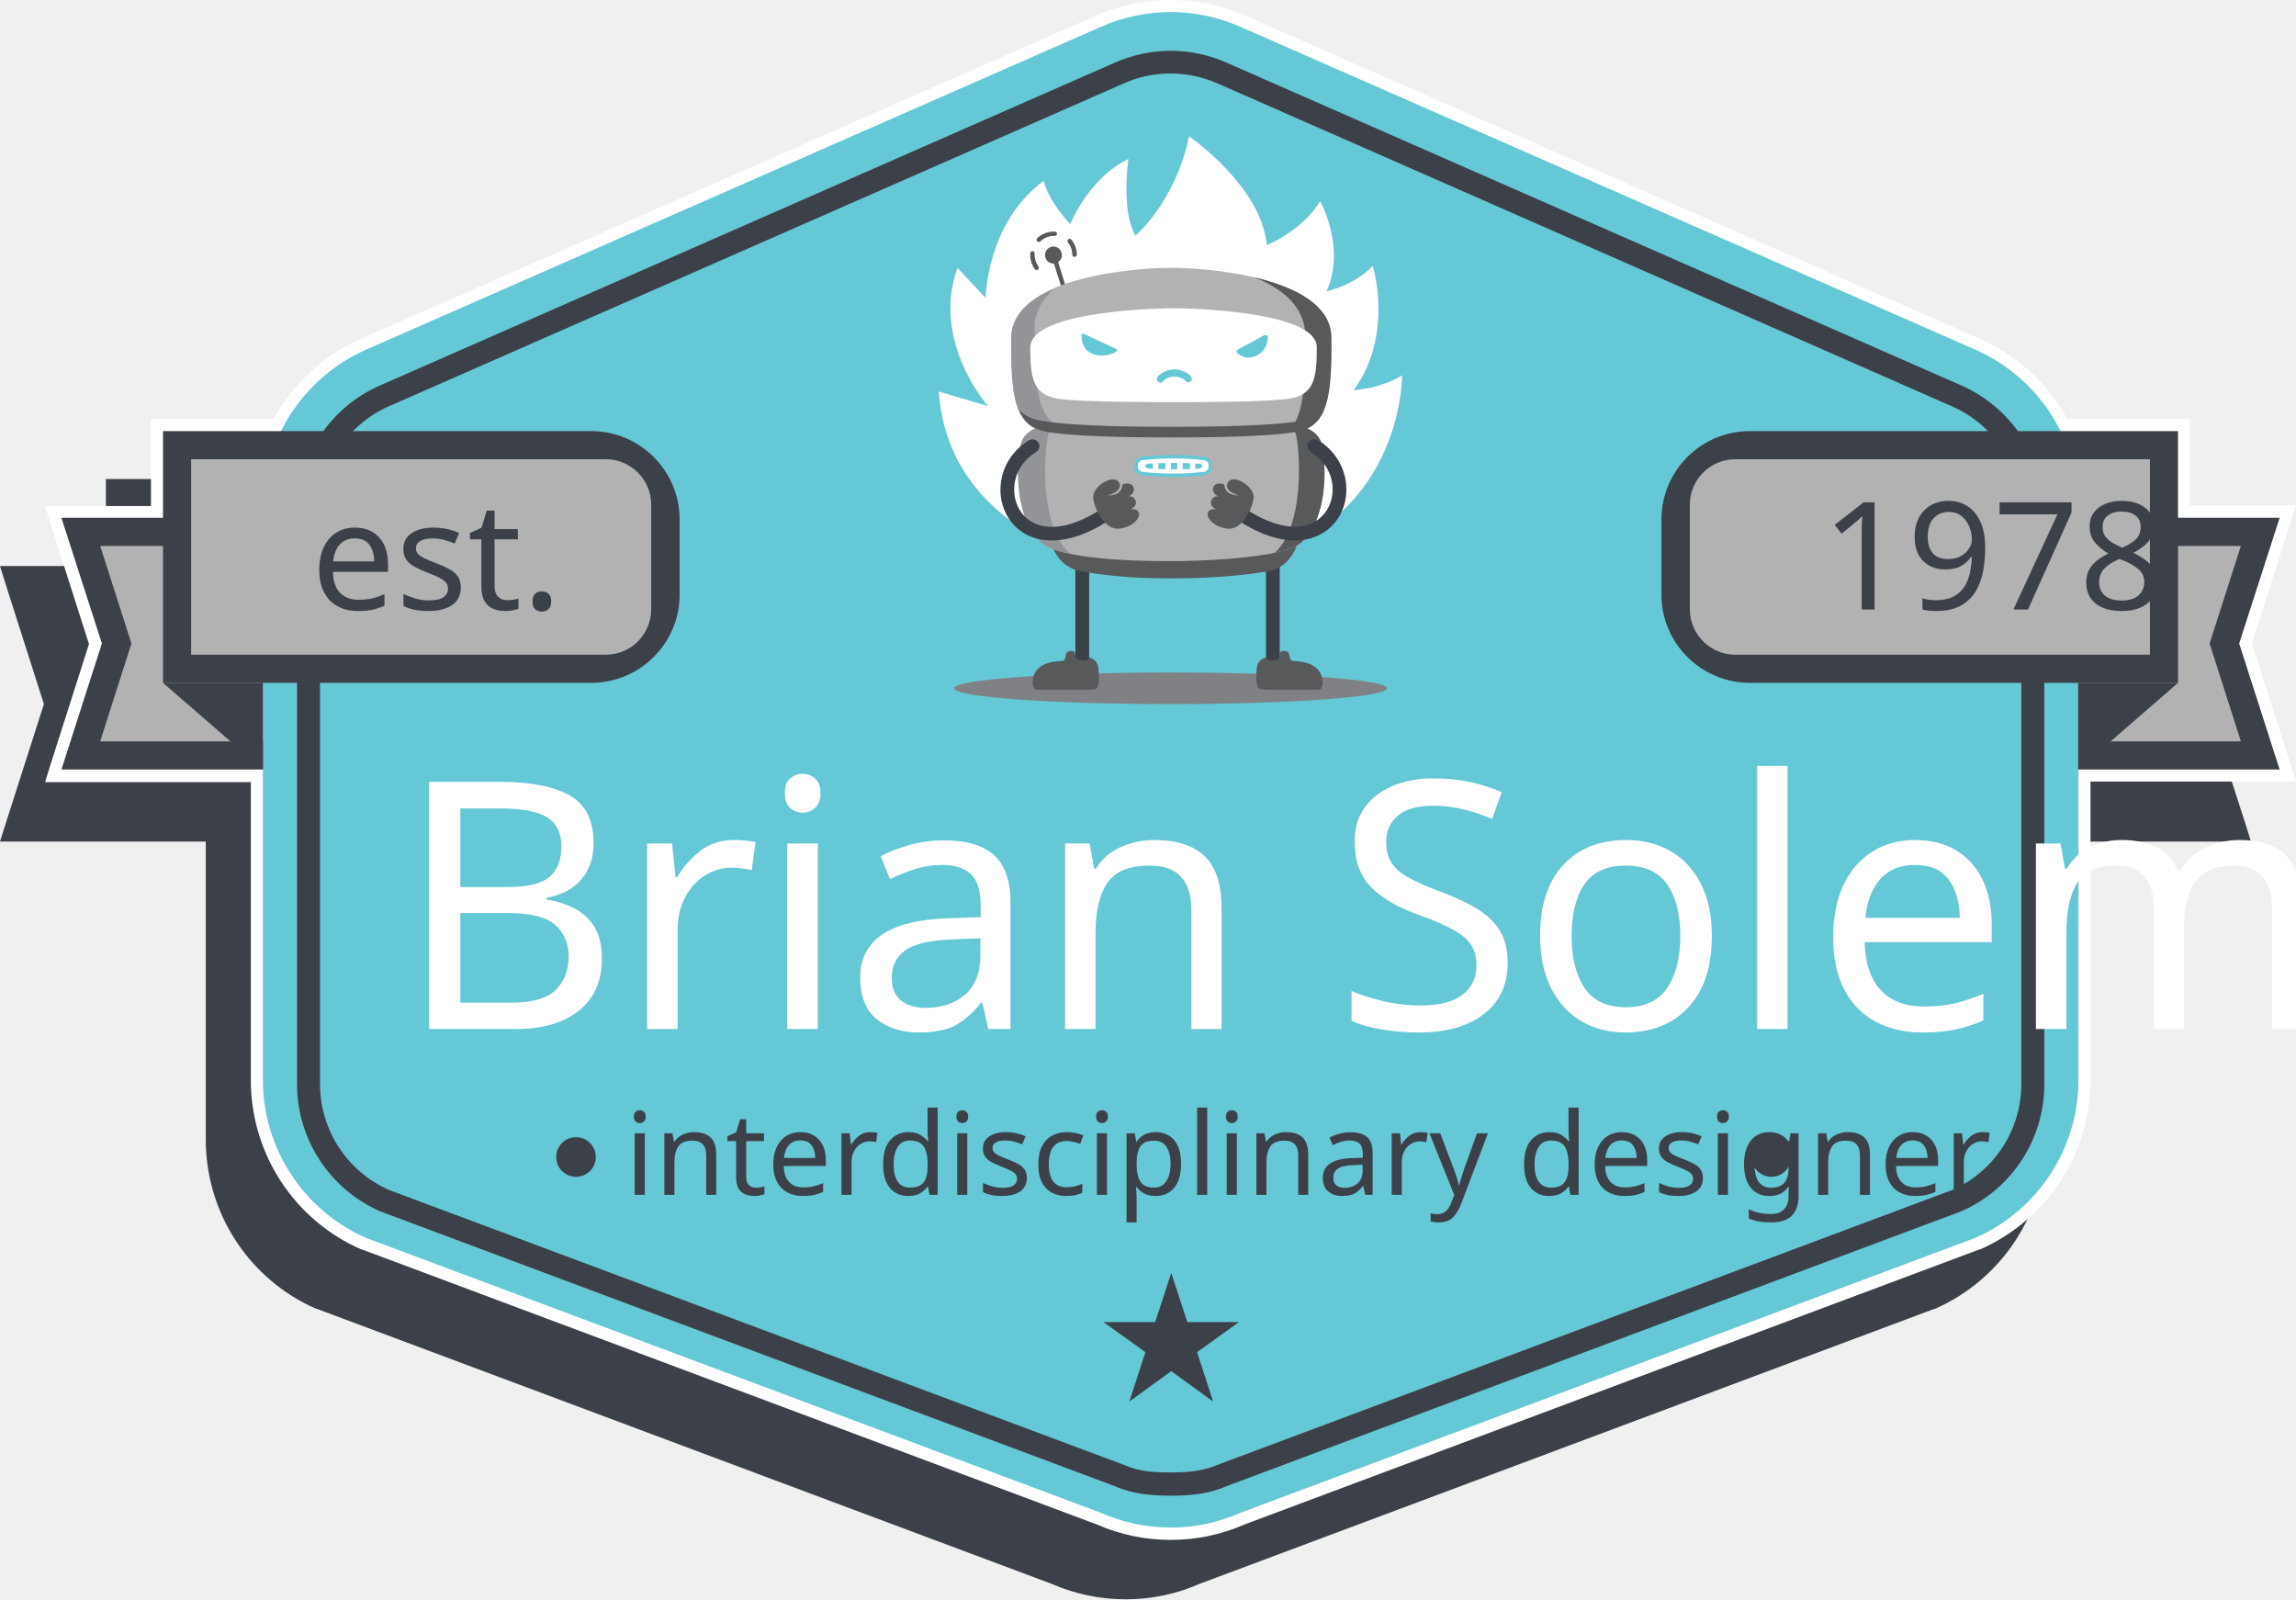
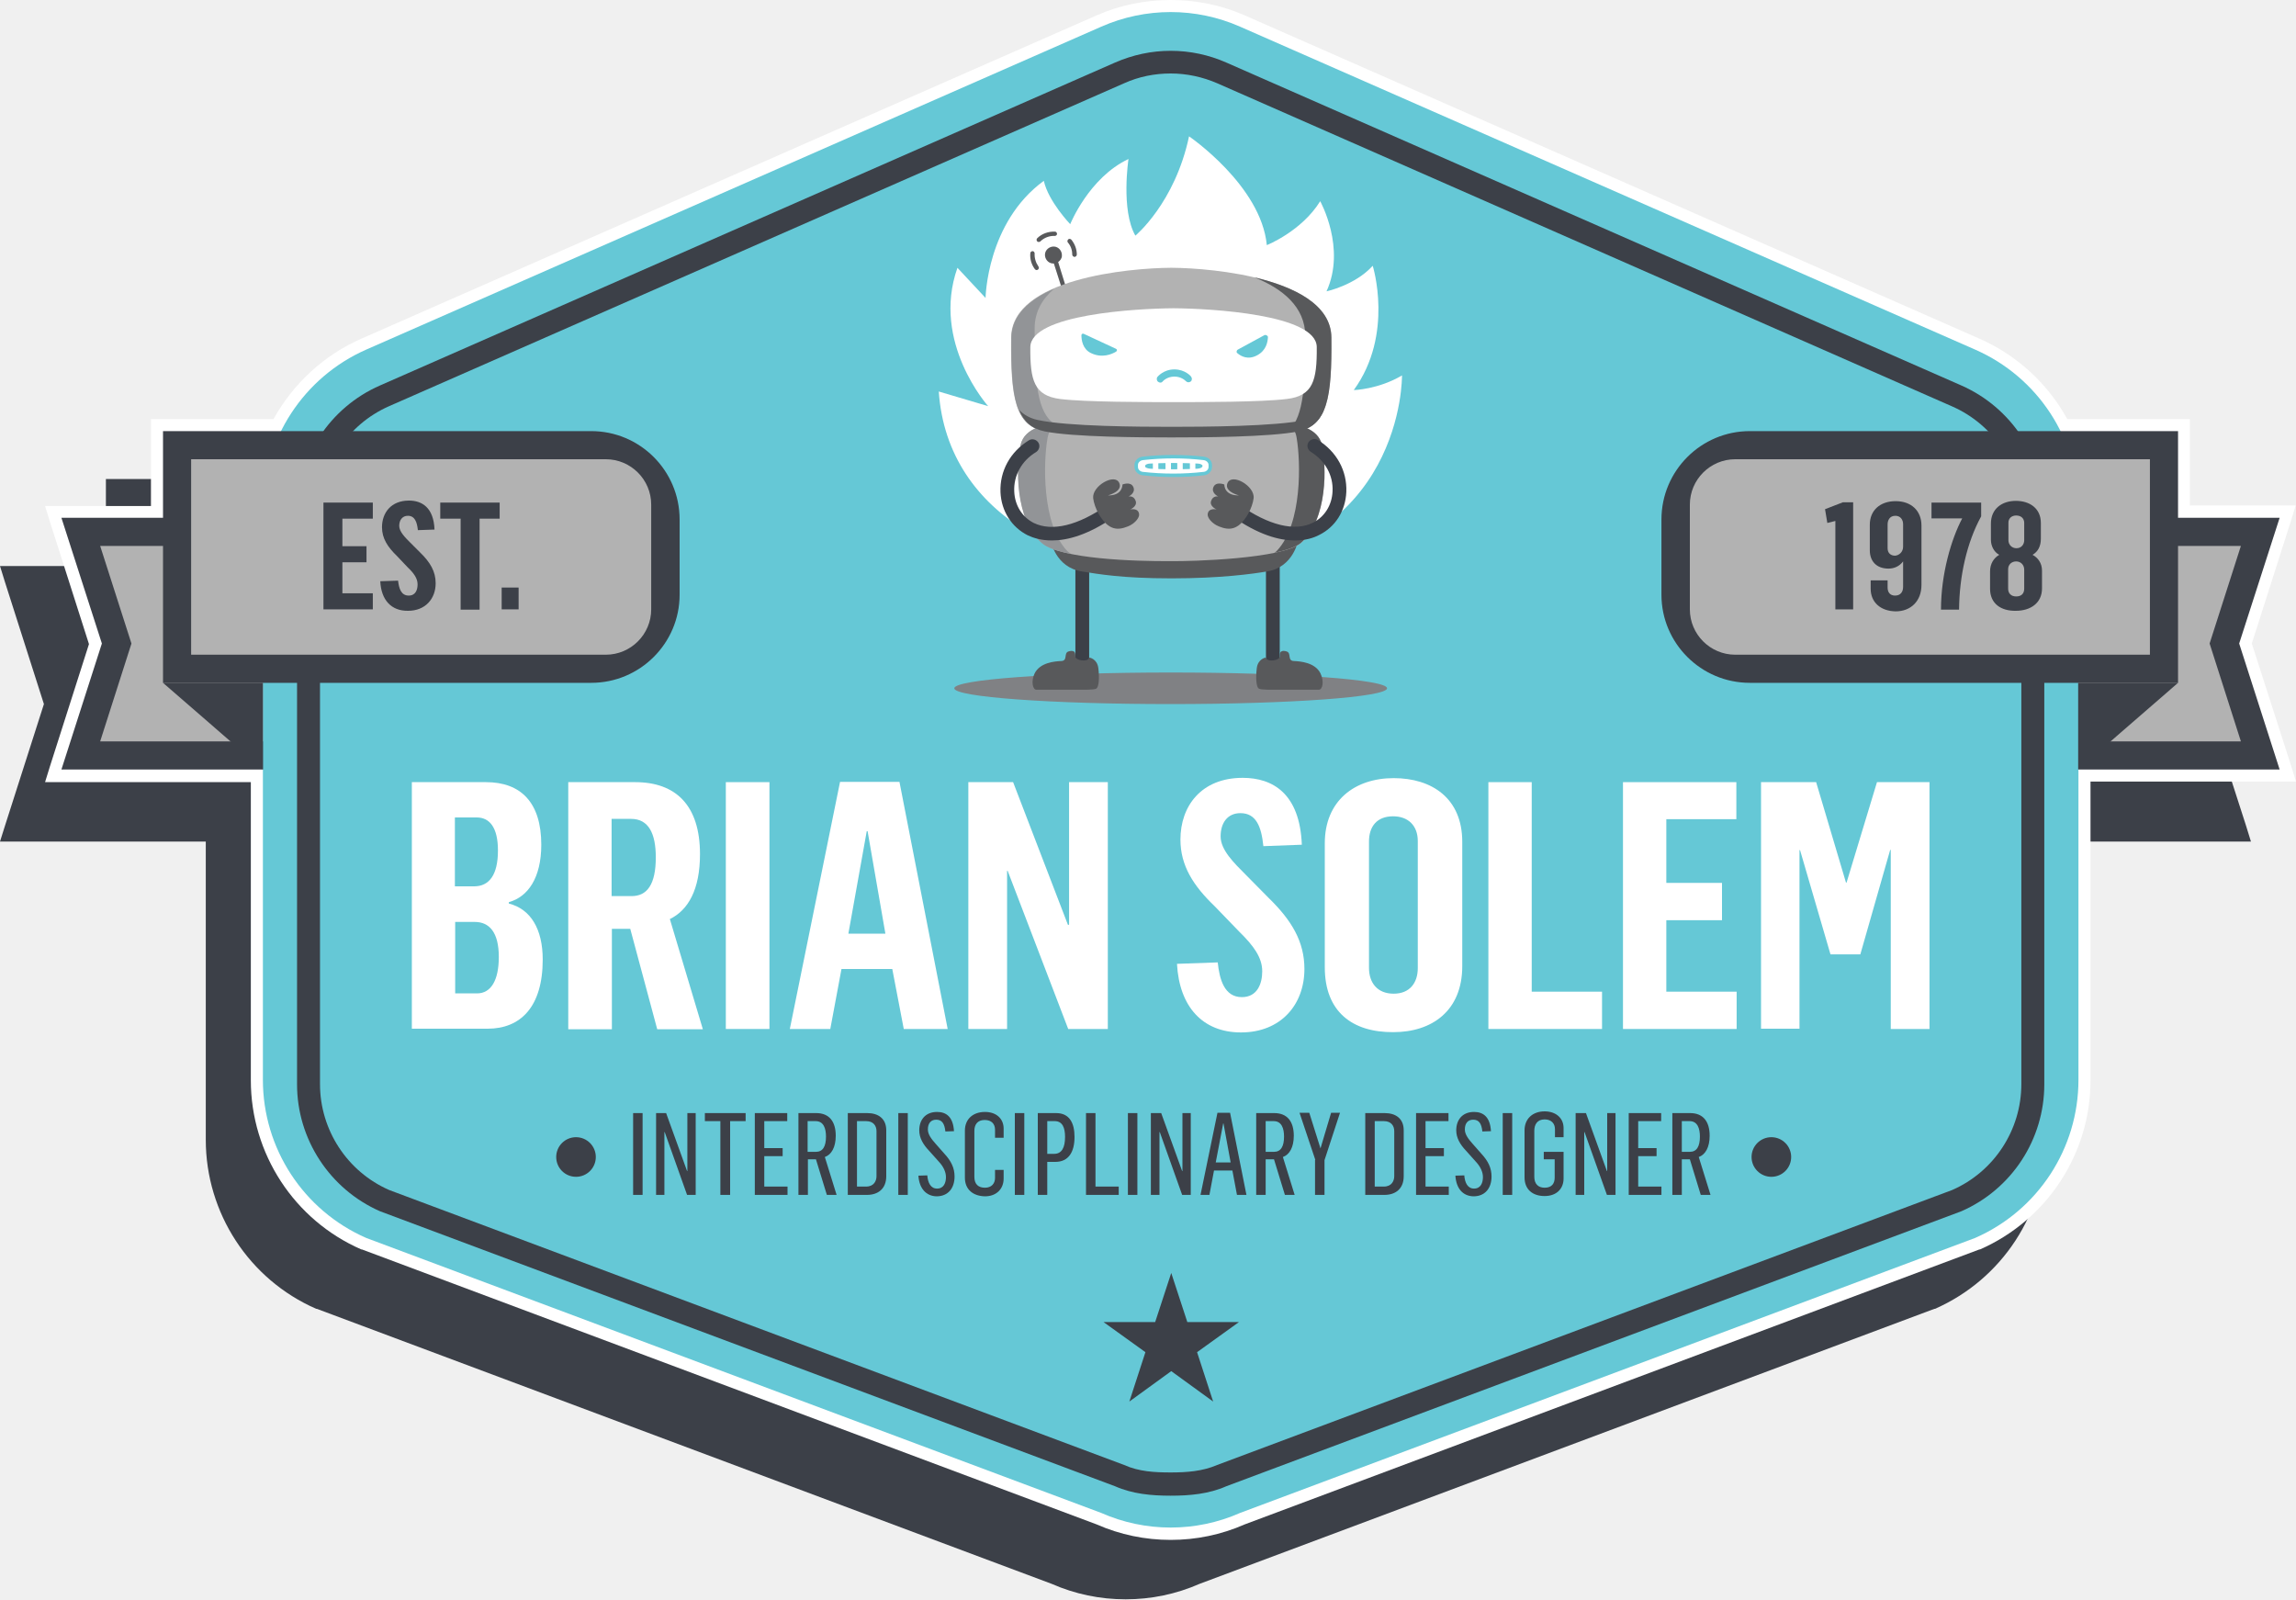
<svg xmlns="http://www.w3.org/2000/svg" version="1.1" id="Layer_1" x="0px" y="0px" viewBox="0 0 800 557.3" style="enable-background:new 0 0 800 557.3;" xml:space="preserve">
  <style type="text/css">
	.st0{fill:#3C4048;}
	.st1{fill:#FFFFFF;}
	.st2{fill:#B2B2B2;}
	.st3{fill:#65C8D6;}
	.st4{fill:#808184;}
	.st5{fill:#58595B;}
	.st6{fill:#929497;}
	.st7{fill-rule:evenodd;clip-rule:evenodd;fill:#65C8D6;}
	.st8{fill-rule:evenodd;clip-rule:evenodd;fill:#58595B;}
- 	.st9{font-family:'FlamaCondensed-Semibold';}
- 	.st10{font-size:120.628px;}
- 	.st11{letter-spacing:-1;}
- 	.st12{font-family:'FlamaCondensed-Basic';}
- 	.st13{font-size:40px;}
- 	.st14{font-size:52.295px;}
</style>
  <g>
    <path class="st0" d="M768.9,245.2l13.6-42.6l1.7-5.5h-5.7h-31.2v-26.1v-4.2h-4.2h-38.5c-6.8-12.4-17.6-22.3-30.6-28L418.1,26.4   c-8.2-3.6-16.9-5.4-25.9-5.4c-9,0-17.7,1.8-25.9,5.4L110.2,138.9c-13,5.7-23.7,15.6-30.6,28H41.1h-4.2v4.2v26.1H5.7H0l1.7,5.5   l13.6,42.6L1.7,287.8L0,293.2h5.7h66v103.9c0,25.5,15.1,48.7,38.5,58.9l0.1,0l0.1,0l256,95.8c8.2,3.6,16.9,5.4,25.8,5.4   c8.9,0,17.6-1.8,25.8-5.4l256-95.8l0.1,0l0.1,0c23.4-10.3,38.5-33.4,38.5-58.9V293.2h65.9h5.7l-1.7-5.5L768.9,245.2z" />
    <path class="st1" d="M784.6,224.2l13.6-42.6l1.7-5.5h-5.7h-31.2v-26.1V146h-4.2h-38.5c-6.8-12.4-17.6-22.3-30.6-28L433.8,5.4   C425.6,1.8,416.9,0,407.9,0c-9,0-17.7,1.8-25.9,5.4L125.9,118c-13,5.7-23.7,15.6-30.6,28H56.8h-4.2v4.2v26.1H21.4h-5.7l1.7,5.5   l13.6,42.6l-13.6,42.6l-1.7,5.5h5.7h66v103.9c0,25.5,15.1,48.7,38.5,58.9l0.1,0l0.1,0l256,95.8c8.2,3.6,16.9,5.4,25.8,5.4   c8.9,0,17.6-1.8,25.8-5.4l256-95.8l0.1,0l0.1,0c23.4-10.3,38.5-33.4,38.5-58.9V272.3h65.9h5.7l-1.7-5.5L784.6,224.2z" />
    <g>
      <g>
        <g id="XMLID_00000107560295380840238680000004944596185126181551_">
          <polygon class="st0" points="614.3,268.1 794.3,268.1 780.2,224.2 794.3,180.4 614.3,180.4     " />
          <polygon id="XMLID_00000093168361106381668710000006240615041571052219_" class="st2" points="780.8,258.3 769.9,224.2       780.8,190.2 624.2,190.2 624.2,258.3     " />
        </g>
        <g id="XMLID_426_">
          <polygon class="st0" points="201.4,268.1 21.4,268.1 35.5,224.2 21.4,180.4 201.4,180.4     " />
          <polygon id="XMLID_489_" class="st2" points="34.9,258.3 45.8,224.2 34.9,190.2 191.5,190.2 191.5,258.3     " />
        </g>
        <g id="XMLID_297_">
          <path id="XMLID_402_" class="st3" d="M127.6,121.8L383.7,9.3c15.4-6.8,33-6.8,48.4,0l256.1,112.5c21.9,9.6,36,31.2,36,55.1      v199.3c0,23.9-14.1,45.5-36,55.1l-256.1,95.8c-15.4,6.8-33,6.8-48.4,0l-256.1-95.8c-21.9-9.6-36-31.2-36-55.1V176.9      C91.7,153,105.8,131.4,127.6,121.8z" />
        </g>
        <g id="XMLID_392_">
          <path id="XMLID_479_" class="st0" d="M407.9,521.1c-6.7,0-13.3-0.6-19.4-3.3L132.4,422c-17.5-7.7-28.9-25.1-28.9-44.2V178.5      c0-19.1,11.3-36.5,28.9-44.2L388.5,21.8c6.2-2.7,12.7-4.1,19.4-4.1c6.7,0,13.3,1.4,19.4,4.1l256.1,112.5      c17.5,7.7,28.9,25.1,28.9,44.2v199.3c0,19.1-11.3,36.5-28.9,44.2l-256.1,95.8C421.2,520.5,414.6,521.1,407.9,521.1z M407.9,25.6      c-5.6,0-11.1,1.1-16.2,3.4L135.6,141.5c-14.6,6.4-24.1,20.9-24.1,36.9v199.3c0,16,9.5,30.5,24.1,36.9l256.1,95.8      c5.1,2.3,10.6,2.6,16.2,2.6c5.6,0,11.1-0.4,16.2-2.6l256.1-95.8c14.6-6.4,24.1-20.9,24.1-36.9V178.5c0-16-9.5-30.5-24.1-36.9      L424.1,29C419,26.8,413.5,25.6,407.9,25.6z" />
        </g>
        <g id="XMLID_399_">
          <polygon class="st0" points="408.1,443.5 413.7,460.6 431.7,460.6 417.1,471.1 422.7,488.3 408.1,477.7 393.5,488.3       399.1,471.1 384.5,460.6 402.5,460.6     " />
        </g>
        <g id="XMLID_400_">
          <path class="st0" d="M206,237.9H56.8v-87.7H206c17,0,30.8,13.8,30.8,30.8v26.2C236.8,224.1,223,237.9,206,237.9z" />
          <path id="XMLID_512_" class="st2" d="M66.6,228v-68h144.5c8.7,0,15.8,7.1,15.8,15.8v36.5c0,8.7-7.1,15.8-15.8,15.8H66.6z" />
        </g>
        <g id="XMLID_425_">
          <polygon class="st0" points="56.8,237.9 91.6,268.1 91.6,237.9     " />
        </g>
        <g id="XMLID_00000027562081819150732810000016611164130771975056_">
          <path class="st0" d="M609.7,237.9h149.2v-87.7H609.7c-17,0-30.8,13.8-30.8,30.8v26.2C578.9,224.1,592.7,237.9,609.7,237.9z" />
          <path id="XMLID_00000127019595428546804580000010835945183804809643_" class="st2" d="M749.1,228v-68H604.6      c-8.7,0-15.8,7.1-15.8,15.8v36.5c0,8.7,7.1,15.8,15.8,15.8H749.1z" />
        </g>
        <g id="XMLID_00000158028441613184160920000005419807864132409271_">
          <polygon class="st0" points="758.9,237.9 724.1,268.1 724.1,237.9     " />
        </g>
      </g>
      <g>
        <ellipse class="st4" cx="407.9" cy="239.8" rx="75.4" ry="5.5" />
        <g>
          <path class="st1" d="M327.1,136.4l17.2,5.1c0,0-19.9-22.2-10.7-48.2l9.8,10.5c0,0,0.4-26.3,20.3-40.8c1.6,7.2,9.2,15.1,9.2,15.1      s6.5-16.2,20.3-22.7c0,0-2.7,17.8,2.4,26.7c0,0,13.8-11.4,18.7-34.6c0,0,25.1,17.1,27.1,37.9c0,0,12.1-4.8,18.6-15.3      c0,0,9.1,16.3,2.2,31.4c0,0,9.9-2.1,16.1-8.9c0,0,7.5,23.9-6.6,43.3c0,0,8.5-0.2,16.8-5.1c0,0,0.9,61-70.6,67      C375,201.3,330.1,180.6,327.1,136.4z" />
          <g>
            <path class="st5" d="M373.3,83.5c-0.3-0.3-0.8-0.4-1.1-0.1c-0.3,0.3-0.4,0.8-0.1,1.1c1,1.2,1.5,2.6,1.5,4.2       c0,0.4,0.4,0.8,0.8,0.8c0,0,0,0,0,0c0.4,0,0.8-0.4,0.8-0.8C375.2,86.8,374.5,85,373.3,83.5z" />
            <path class="st5" d="M367.5,82.2c0.4,0,0.8-0.3,0.8-0.7c0-0.4-0.3-0.8-0.7-0.8c-2.3-0.1-4.6,0.7-6.2,2.3       c-0.3,0.3-0.3,0.8,0,1.1c0.2,0.2,0.4,0.2,0.6,0.2c0.2,0,0.4-0.1,0.5-0.2C363.8,82.8,365.7,82.1,367.5,82.2z" />
            <path class="st5" d="M360.5,88.3c0-0.4-0.3-0.8-0.7-0.8c-0.4,0-0.8,0.3-0.8,0.7c-0.2,2,0.4,4,1.6,5.6c0.2,0.2,0.4,0.3,0.6,0.3       c0.2,0,0.3-0.1,0.5-0.2c0.3-0.3,0.4-0.7,0.1-1.1C360.9,91.5,360.4,89.9,360.5,88.3z" />
            <path class="st5" d="M368.7,91.3c0.7-0.5,1.3-1.3,1.3-2.2c0.1-1.6-1.1-3.1-2.7-3.2c-1.6-0.1-3.1,1.1-3.2,2.7       c-0.1,1.6,1.1,3.1,2.7,3.2c0.1,0,0.3,0,0.4,0l3.7,11.6c0.1,0.3,0.4,0.5,0.7,0.5c0.1,0,0.2,0,0.2,0c0.4-0.1,0.6-0.6,0.5-1       L368.7,91.3z" />
          </g>
          <g>
            <path class="st2" d="M463.9,117.6c-0.2-20.6-41.4-24.2-55.4-24.3v0c-0.1,0-0.3,0-0.4,0c-0.1,0-0.3,0-0.4,0v0       c-14,0.1-55.2,3.7-55.4,24.3c-0.2,21,1.4,30.5,11.5,32.6c9.8,2,34,2.1,43.8,2.1l0,0c0.1,0,0.3,0,0.4,0s0.3,0,0.4,0l0,0       c9.8,0,34-0.1,43.8-2.1C462.5,148.2,464.1,138.6,463.9,117.6z" />
            <g>
              <path class="st5" d="M352.4,121.4c0,0.1,0,0.1,0,0.2C352.4,121.5,352.4,121.4,352.4,121.4z" />
              <path class="st5" d="M463.9,117.6c-0.1-11.5-13-17.7-26.9-21c9.8,3.9,17.8,10.3,17.8,20.5c0.1,19.1-0.9,29.5-6.7,33.7        c1.6-0.2,3-0.4,4.2-0.7C462.5,148.2,464.1,138.6,463.9,117.6z" />
            </g>
            <path class="st6" d="M367.5,147.8c-6-4-7.1-14.3-7-33.4c0-5.8,2.7-10.3,6.8-13.8c-8.5,3.7-14.8,9.1-14.9,17.1       c-0.2,21,1.4,30.5,11.5,32.6c0.5,0.1,1.2,0.2,1.8,0.3C366.1,149.5,366.7,148.6,367.5,147.8z" />
            <path class="st1" d="M458.8,120.9c-0.1-11.4-37.1-13.4-49.6-13.5v0c-0.1,0-0.2,0-0.3,0c-0.1,0-0.2,0-0.3,0v0       c-12.5,0.1-49.4,2.1-49.6,13.5c-0.1,11.6,1.3,16.9,10.3,18.1c8.8,1.1,30.5,1.1,39.2,1.1c0.2,0,0.5,0,0.7,0       c8.8,0,30.4,0,39.2-1.1C457.5,137.9,458.9,132.6,458.8,120.9z" />
            <path class="st3" d="M404.3,133.3c-0.3,0-0.5-0.1-0.8-0.3c-0.5-0.4-0.6-1.2-0.2-1.7c0.1-0.1,2.1-2.6,5.9-2.6       c3.7,0,5.8,2.4,5.8,2.5c0.4,0.5,0.4,1.3-0.1,1.7c-0.5,0.4-1.2,0.4-1.7-0.1c-0.1-0.1-1.5-1.6-4-1.6c-2.6,0-4,1.6-4.1,1.7       C404.9,133.2,404.6,133.3,404.3,133.3z" />
            <g>
              <path class="st7" d="M440.5,116.8l-9.2,5c-0.5,0.3-0.6,1-0.1,1.3c1.2,1,3.6,2.4,6.8,0.7c3.2-1.7,3.7-4.6,3.8-6.4        C441.7,116.9,441,116.5,440.5,116.8z" />
              <path class="st7" d="M388.8,121.5c-2.4-1.1-9-4.2-11.2-5.2c-0.4-0.2-0.8,0.1-0.8,0.5c0,1.6,0.4,4.8,3.3,6.2        c3.9,1.9,7.3,0.4,8.8-0.5C389.3,122.2,389.3,121.7,388.8,121.5z" />
            </g>
          </g>
          <path class="st0" d="M443.5,232.2c-1.3,0-2.4-1.1-2.4-2.4v-32.7c0-1.3,1.1-2.4,2.4-2.4s2.4,1.1,2.4,2.4v32.7      C445.9,231.2,444.8,232.2,443.5,232.2z" />
          <path class="st5" d="M441,229.1c0,0-2.7,0.4-3.1,3.7c-0.4,3.4-0.2,6.5,0.7,7.1c0.9,0.5,3.7,0.4,9.6,0.4s9.9,0,11.3,0      s1.9-3,0.6-5.7c-1.9-3.8-7-4.2-9.3-4.3s-0.8-2.7-2.4-3.3c-0.8-0.3-1.6-0.3-2,0c-0.5,0.3-0.5,1.1-0.5,1.8      C445.9,230,441.7,230.9,441,229.1z" />
          <path class="st0" d="M377.1,232.2c-1.3,0-2.4-1.1-2.4-2.4v-32.7c0-1.3,1.1-2.4,2.4-2.4s2.4,1.1,2.4,2.4v32.7      C379.5,231.2,378.4,232.2,377.1,232.2z" />
          <path class="st5" d="M379.6,229.1c0,0,2.7,0.4,3.1,3.7c0.4,3.4,0.2,6.5-0.7,7.1c-0.9,0.5-3.7,0.4-9.6,0.4s-9.9,0-11.3,0      c-1.3,0-1.9-3-0.6-5.7c1.9-3.8,7-4.2,9.3-4.3s0.8-2.7,2.4-3.3c0.8-0.3,1.6-0.3,2,0c0.5,0.3,0.5,1.1,0.5,1.8      C374.7,230,378.9,230.9,379.6,229.1z" />
          <path class="st5" d="M408,190.1l-41.9-1.8c0,0,1.6,9.4,10.9,10.8c5.7,0.9,13.9,2.4,31.2,2.4c17.2,0,28.5-1.6,33.2-2.4      c9.3-1.4,10.9-10.8,10.9-10.8L408,190.1z" />
          <path class="st2" d="M460.6,155c-1.6-7.2-12.1-7.3-12.1-7.3H410h-3.7h-38.5c0,0-10.5,0.1-12.1,7.3c-1.6,7.2-2.1,26,7.4,34.2      c6.3,5.5,32,6.4,45.1,6.3c6.8,0.1,38.7-0.8,45.1-6.3C462.7,181,462.2,162.2,460.6,155z" />
          <g>
            <path class="st6" d="M371.7,191.8c-8.7-9.4-8.2-30.9-6.7-39.2c0.4-2.1,1.3-3.7,2.4-4.9c-1.7,0.1-10.4,0.8-11.8,7.3       c-1.6,7.2-2.1,26,7.4,34.2c1.9,1.7,5.6,2.9,10.2,3.8C372.6,192.6,372.1,192.2,371.7,191.8z" />
            <path class="st6" d="M461.3,169.8c0.2-1.9,0.2-3.8,0.2-5.5C461.5,166,461.4,167.9,461.3,169.8z" />
          </g>
          <path class="st5" d="M460.6,155c-1.3-5.9-8.7-7.1-11.2-7.3c1.1,1.2,2.1,2.8,2.4,4.9c1.4,8.2,2,29.7-6.8,39.2      c-0.3,0.3-0.6,0.6-1,0.8c4.2-0.9,7.5-2,9.2-3.4C462.7,181,462.2,162.2,460.6,155z" />
          <path class="st5" d="M454.9,146.3c-10.4,2.3-35.9,2.4-46.3,2.4c-0.1,0-0.3,0-0.4,0c-0.1,0-0.3,0-0.4,0      c-10.4,0-35.9-0.1-46.3-2.4c-2.7-0.6-4.8-1.8-6.4-3.5c1.7,4.2,4.5,6.6,8.9,7.5c9.8,2,34,2.1,43.8,2.1c0.1,0,0.3,0,0.4,0      s0.3,0,0.4,0c9.8,0,34-0.1,43.8-2.1c4.4-0.9,7.2-3.3,8.9-7.5C459.7,144.5,457.6,145.7,454.9,146.3z" />
          <g>
            <g>
              <path class="st1" d="M421.8,162.7c0,1.2-1,2.2-2.3,2.3c-3.2,0.4-6.8,0.6-10.7,0.6c-3.9,0-7.5-0.2-10.7-0.6        c-1.3-0.1-2.3-1.1-2.3-2.3V162c0-1.2,1-2.2,2.3-2.3c3.2-0.3,6.7-0.6,10.6-0.6c3.9,0,7.6,0.2,10.8,0.6c1.3,0.1,2.3,1.1,2.3,2.3        V162.7z" />
              <path class="st3" d="M408.9,166.2c-3.6,0-7.2-0.2-10.8-0.6c-1.6-0.2-2.8-1.4-2.8-2.9V162c0-1.5,1.2-2.7,2.8-2.9        c3.5-0.4,7.1-0.6,10.6-0.6c3.6,0,7.3,0.2,10.8,0.6c1.6,0.2,2.8,1.4,2.8,2.9v0.7c0,1.5-1.2,2.7-2.8,2.9        C416.1,166,412.5,166.2,408.9,166.2C408.9,166.2,408.9,166.2,408.9,166.2z M408.9,159.7c0,0-0.1,0-0.1,0        c-3.5,0-7,0.2-10.5,0.6c-1,0.1-1.8,0.8-1.8,1.7v0.7c0,0.9,0.8,1.6,1.7,1.7c3.5,0.4,7.1,0.6,10.6,0.6c0,0,0,0,0,0        c3.5,0,7.1-0.2,10.6-0.6c1-0.1,1.7-0.9,1.7-1.7V162c0-0.9-0.8-1.6-1.8-1.7C416,159.9,412.4,159.7,408.9,159.7z" />
            </g>
            <path class="st3" d="M418.9,162.5c0,0.4-0.7,0.7-1.7,0.8c-2.4,0.1-5.2,0.2-8.2,0.2c-3,0-5.8-0.1-8.2-0.2       c-1-0.1-1.8-0.4-1.8-0.8v-0.2c0-0.4,0.8-0.8,1.8-0.8c2.4-0.1,5.2-0.2,8.1-0.2c3,0,5.8,0.1,8.3,0.2c1,0,1.8,0.4,1.8,0.8V162.5z" />
            <rect x="401.7" y="160.9" class="st1" width="1.9" height="3" />
            <rect x="406.1" y="160.9" class="st1" width="1.9" height="3" />
            <rect x="410.2" y="160.9" class="st1" width="1.9" height="3" />
            <rect x="414.6" y="160.9" class="st1" width="1.9" height="3" />
          </g>
          <path class="st0" d="M451.2,188.3c-5.4,0-12.7-1.9-22-8.5c-1.1-0.8-1.3-2.3-0.6-3.3c0.8-1.1,2.3-1.3,3.3-0.6      c10.1,7.1,19.2,9.4,25.6,6.2c4-2,6.6-6.1,6.8-10.9c0.3-5.6-2.6-10.7-7.6-13.8c-1.1-0.7-1.5-2.2-0.8-3.3c0.7-1.1,2.2-1.5,3.3-0.8      c6.5,4,10.2,10.7,9.9,18.1c-0.3,6.6-3.8,12.2-9.5,15C457.7,187.4,454.9,188.3,451.2,188.3z" />
          <path class="st8" d="M431.7,172.6c0,0-5.3-1.3-4-4.3c1.5-3.6,9.6,1,9.1,5.3c-0.2,1.6-0.9,3.7-2,5.6c-3.4,5.7-6.6,5.6-10.1,4.2      c-2.3-0.9-4.1-3-3.9-4.3c0.3-2.3,3.1-1.6,3.1-1.6s-2.6-1.1-1.9-3c0.7-2,2.5-1.5,2.5-1.5s-2.6-1.2-1.7-3.3      c0.9-2.1,3.8-0.9,3.8-0.9S426.4,172.7,431.7,172.6z" />
          <path class="st0" d="M366.5,188.3c-3.7,0-6.5-0.9-8.4-1.8c-5.6-2.8-9.2-8.4-9.5-15c-0.3-7.4,3.4-14.1,9.9-18.1      c1.1-0.7,2.6-0.3,3.3,0.8c0.7,1.1,0.3,2.6-0.8,3.3c-5,3-7.9,8.2-7.6,13.8c0.2,4.8,2.8,8.9,6.8,10.9c6.4,3.1,15.4,0.9,25.6-6.2      c1.1-0.8,2.6-0.5,3.3,0.6c0.8,1.1,0.5,2.6-0.6,3.3C379.2,186.4,371.9,188.3,366.5,188.3z" />
          <path class="st8" d="M386,172.6c0,0,5.3-1.3,4-4.3c-1.5-3.6-9.6,1-9.1,5.3c0.2,1.6,0.9,3.7,2,5.6c3.4,5.7,6.6,5.6,10.1,4.2      c2.3-0.9,4.1-3,3.9-4.3c-0.3-2.3-3.1-1.6-3.1-1.6s2.6-1.1,1.9-3c-0.7-2-2.5-1.5-2.5-1.5s2.6-1.2,1.7-3.3      c-0.9-2.1-3.8-0.9-3.8-0.9S391.3,172.7,386,172.6z" />
        </g>
      </g>
-       <text transform="matrix(1 0 0 1 137.8244 358.5139)" class="st1 st9 st10 st11">Brian Solem</text>
-       <text transform="matrix(1 0 0 1 217.7493 416.2805)" class="st0 st12 st13">interdisciplinary designer</text>
-       <text transform="matrix(1 0 0 1 108.3703 212.3631)" class="st0 st9 st14">est.</text>
-       <text transform="matrix(1 0 0 1 634.6038 212.3631)" class="st0 st9 st14">1978</text>
+       <g>
+         <path class="st1" d="M143.5,272.5h25.8c12.2,0,19.3,7.1,19.3,21.8c0,11.6-4.7,18.2-11.3,20v0.5c7.6,1.9,11.8,8.9,11.8,19.5     c0,16.6-7.8,24.1-19.2,24.1h-26.4V272.5z M165.2,308.8c5.2,0,8.3-3.9,8.3-12.5c0-8-2.9-11.5-7.4-11.5h-7.6v24H165.2z      M166.2,346.1c4.9,0,7.6-4.6,7.6-12.7c0-8.6-3.3-12.2-8.4-12.2h-6.8v24.9H166.2z" />
+         <path class="st1" d="M198,272.5h23.3c14.2,0,22.6,8.1,22.6,25.1c0,12.3-4.1,19.5-10.5,22.6l11.5,38.4H229l-9.4-35h-6.4v35H198     V272.5z M220.1,312.2c5.4,0,8.4-4.1,8.4-13.5c0-8.3-2.5-13.4-8.6-13.4h-6.8v26.9H220.1z" />
+         <path class="st1" d="M252.9,272.5h15.2v86h-15.2V272.5z" />
+         <path class="st1" d="M292.7,272.4h20.7l16.8,86.1h-15.3l-4-20.9h-17.7l-3.9,20.9h-14.1L292.7,272.4z M308.5,325.3l-6.2-35.7H302     l-6.4,35.7H308.5z" />
+         <path class="st1" d="M337.3,272.5H353l19.1,49.7h0.4v-49.7H386v86h-13.8l-21.1-55.1h-0.2v55.1h-13.5V272.5z" />
+         <path class="st1" d="M410.1,335.8l14.2-0.5c0.6,5.9,2.3,12.1,8.4,12.1c5.4,0,7.1-4.7,7.1-9c0-4.8-3-8.9-8-13.8l-8.6-8.9     c-7.4-7.1-11.9-14.1-11.9-23.2c0-11.6,7.2-21.5,21.7-21.5c10.5,0,19.9,5.5,20.6,23.3l-13.4,0.5c-0.7-6.8-2.5-11.5-8-11.5     c-4.5,0-6.9,3.4-6.9,8.1c0,4.7,4.6,9.2,8.8,13.4l8,8.1c8,7.8,12.4,15.2,12.4,24.7c0,12.4-8.2,22.1-22.1,22.1     C419,359.7,410.9,350.7,410.1,335.8z" />
+         <path class="st1" d="M461.6,337v-43.2c0-14.8,10.4-22.7,24-22.7c13.3,0,23.9,7,23.9,22.2v43.3c0,15.6-10.6,23-24,23     C471.2,359.7,461.6,352.5,461.6,337z M494,337.3V293c0-5.3-3.3-8.6-8.6-8.6c-5.7,0-8.4,3.6-8.4,8.8v44c0,5.2,2.9,9,8.6,9     S494,342.3,494,337.3z" />
+         <path class="st1" d="M518.6,272.5h15.1v73h24.5v13h-39.6V272.5z" />
+         <path class="st1" d="M565.6,272.5H605v12.9h-24.4v22.2h19.4v13h-19.4v24.9h24.5v13h-39.6V272.5z" />
+         <path class="st1" d="M613.6,272.5h19.2l10.4,35h0.2l10.6-35h18.3v86h-13.5v-62.4h-0.2l-10.4,36.4h-10.4l-10.6-36.3H627v62.2     h-13.4V272.5z" />
+       </g>
+       <g>
+         <path class="st0" d="M220.6,387.8h3.3v28.5h-3.3V387.8z" />
+         <path class="st0" d="M228.5,387.8h3.6l7.3,20.2h0.1v-20.2h2.9v28.5h-3l-7.8-21.9h-0.1v21.9h-2.9V387.8z" />
+         <path class="st0" d="M251,390.6h-5.4v-2.8h14.2v2.8h-5.4v25.7H251V390.6z" />
+         <path class="st0" d="M263,387.8h11.3v2.8h-8v9.4h6.4v2.8h-6.4v10.6h8.1v2.9H263V387.8z" />
+         <path class="st0" d="M278.1,387.8h6.3c4.5,0,6.8,2.9,6.8,7.9c0,4-1.5,6.6-3.8,7.4l4.1,13.2h-3.4l-3.8-12.4h-2.8v12.4h-3.3V387.8z      M284.3,401.3c2.4,0,3.5-1.9,3.5-5.3c0-2.8-0.8-5.4-3.6-5.4h-2.8v10.7H284.3z" />
+         <path class="st0" d="M295.4,387.8h6.8c3.8,0,6.6,1.9,6.6,6v16c0,4.4-2.9,6.5-6.7,6.5h-6.7V387.8z M301.8,413.4     c2.7,0,3.6-2,3.6-3.6v-15.7c0-1.9-1.1-3.5-3.6-3.5h-3.2v22.8H301.8z" />
+         <path class="st0" d="M313,387.8h3.3v28.5H313V387.8z" />
+         <path class="st0" d="M320,409.6l3.1-0.1c0.2,2.6,1.2,4.6,3.4,4.6c2.4,0,3.1-2.1,3.1-4c0-1.8-0.9-3.7-2.5-5.4l-3.4-3.8     c-2.1-2.2-3.4-4.5-3.4-7.1c0-3.6,2.1-6.4,6.2-6.4c3.2,0,5.6,1.7,5.9,6.7l-3,0.1c-0.3-2.8-1.2-4.1-3.2-4.1c-1.8,0-2.9,1.2-2.9,3.4     c0,1.8,1.3,3.4,2.8,5.1l3,3.4c2.3,2.5,3.5,4.9,3.5,7.9c0,4-2.2,6.9-6.3,6.9C322.7,416.7,320.3,414.1,320,409.6z" />
+         <path class="st0" d="M336.2,410.3v-16.4c0-4,2.8-6.5,7-6.5c4,0,6.5,2.4,6.5,5.8v3.2h-3v-2.8c0-2-1.2-3.4-3.6-3.4     c-2.6,0-3.6,1.7-3.6,3.8v16c0,2.6,1.4,3.8,3.7,3.8s3.5-1.5,3.5-3.4v-2.8h3v3c0,3.7-2.6,6.2-6.5,6.2     C339,416.7,336.2,414.4,336.2,410.3z" />
+         <path class="st0" d="M353.6,387.8h3.3v28.5h-3.3V387.8z" />
+         <path class="st0" d="M361.6,387.8h6.4c4.6,0,6.4,3.4,6.4,8.3c0,5.3-2.1,8.7-6.7,8.7h-2.8v11.5h-3.3V387.8z M367.3,402     c2.6,0,3.8-2.1,3.8-5.9c0-3.2-0.9-5.5-3.6-5.5h-2.6V402H367.3z" />
+         <path class="st0" d="M378.4,387.8h3.3v25.6h8.1v2.9h-11.4V387.8z" />
+         <path class="st0" d="M393,387.8h3.3v28.5H393V387.8z" />
+         <path class="st0" d="M401,387.8h3.6l7.3,20.2h0.1v-20.2h2.9v28.5h-3l-7.8-21.9h-0.1v21.9H401V387.8z" />
+         <path class="st0" d="M424.2,387.7h4.4l5.7,28.6H431l-1.6-8.5H423l-1.6,8.5h-3.1L424.2,387.7z M428.8,405l-2.5-13.6h-0.1     l-2.6,13.6H428.8z" />
+         <path class="st0" d="M437.7,387.8h6.3c4.5,0,6.8,2.9,6.8,7.9c0,4-1.5,6.6-3.8,7.4l4.1,13.2h-3.4l-3.8-12.4H441v12.4h-3.3V387.8z      M443.9,401.3c2.4,0,3.5-1.9,3.5-5.3c0-2.8-0.8-5.4-3.6-5.4H441v10.7H443.9z" />
+         <path class="st0" d="M458.3,404.1l-5.5-16.4h3.4l3.9,12.4l3.7-12.4h3.1l-5.4,16.5v12.1h-3.3V404.1z" />
+         <path class="st0" d="M475.7,387.8h6.8c3.8,0,6.6,1.9,6.6,6v16c0,4.4-2.9,6.5-6.7,6.5h-6.7V387.8z M482.2,413.4     c2.7,0,3.6-2,3.6-3.6v-15.7c0-1.9-1.1-3.5-3.6-3.5H479v22.8H482.2z" />
+         <path class="st0" d="M493.4,387.8h11.3v2.8h-8v9.4h6.4v2.8h-6.4v10.6h8.1v2.9h-11.4V387.8z" />
+         <path class="st0" d="M507.1,409.6l3.1-0.1c0.2,2.6,1.2,4.6,3.4,4.6c2.4,0,3.1-2.1,3.1-4c0-1.8-0.9-3.7-2.5-5.4l-3.4-3.8     c-2.1-2.2-3.4-4.5-3.4-7.1c0-3.6,2.1-6.4,6.2-6.4c3.2,0,5.6,1.7,5.9,6.7l-3,0.1c-0.3-2.8-1.2-4.1-3.2-4.1c-1.8,0-2.9,1.2-2.9,3.4     c0,1.8,1.3,3.4,2.8,5.1l3,3.4c2.3,2.5,3.5,4.9,3.5,7.9c0,4-2.2,6.9-6.3,6.9C509.7,416.7,507.4,414.1,507.1,409.6z" />
+         <path class="st0" d="M523.6,387.8h3.3v28.5h-3.3V387.8z" />
+         <path class="st0" d="M531.2,410.2v-16.4c0-4,2.8-6.6,7-6.6c4,0,6.6,2.4,6.6,5.8v3.2h-3v-2.8c0-2-1.3-3.4-3.6-3.4     c-2.6,0-3.6,1.8-3.6,4v16c0,2.4,1.3,3.8,3.6,3.8c2.6,0,3.5-1.6,3.5-3.5v-6.4h-3.8v-2.6h6.9v9.3c0,3.6-2.5,6.1-6.6,6.1     C534,416.7,531.2,414.4,531.2,410.2z" />
+         <path class="st0" d="M549,387.8h3.6l7.3,20.2h0.1v-20.2h2.9v28.5h-3l-7.8-21.9h-0.1v21.9H549V387.8z" />
+         <path class="st0" d="M567.5,387.8h11.3v2.8h-8v9.4h6.4v2.8h-6.4v10.6h8.1v2.9h-11.4V387.8z" />
+         <path class="st0" d="M582.6,387.8h6.3c4.5,0,6.8,2.9,6.8,7.9c0,4-1.5,6.6-3.8,7.4l4.1,13.2h-3.4l-3.8-12.4H586v12.4h-3.3V387.8z      M588.8,401.3c2.4,0,3.5-1.9,3.5-5.3c0-2.8-0.8-5.4-3.6-5.4H586v10.7H588.8z" />
+       </g>
+       <g>
+         <path class="st0" d="M112.8,175.1h17.1v5.6h-10.6v9.6h8.4v5.6h-8.4v10.8h10.6v5.6h-17.2V175.1z" />
+         <path class="st0" d="M132.5,202.5l6.2-0.2c0.3,2.6,1,5.2,3.7,5.2c2.4,0,3.1-2,3.1-3.9c0-2.1-1.3-3.9-3.5-6l-3.7-3.9     c-3.2-3.1-5.2-6.1-5.2-10c0-5,3.1-9.3,9.4-9.3c4.5,0,8.6,2.4,8.9,10.1l-5.8,0.2c-0.3-2.9-1.1-5-3.5-5c-1.9,0-3,1.5-3,3.5     s2,4,3.8,5.8l3.5,3.5c3.5,3.4,5.4,6.6,5.4,10.7c0,5.4-3.6,9.6-9.6,9.6C136.3,212.9,132.8,209,132.5,202.5z" />
+         <path class="st0" d="M160.5,180.7h-7.1v-5.6h20.7v5.6h-7v31.7h-6.6V180.7z" />
+         <path class="st0" d="M174.8,204.7h5.9v7.6h-5.9V204.7z" />
+       </g>
+       <g>
+         <path class="st0" d="M639.5,181.5l-2.8,0.7l-0.8-4.8l6.2-2.4h3.6v37.3h-6.2V181.5z" />
+         <path class="st0" d="M651.8,205.1v-2.9h5.9v2.5c0,1.7,0.9,2.8,2.6,2.8c1.9,0,2.8-1.3,2.8-3v-8.9c-1.3,1.7-3.1,2.5-5.1,2.5     c-4.1,0-6.5-2.5-6.5-6.4v-8.9c0-5,3.6-8.2,9-8.2c5.5,0,9,3.4,9,8.5v20.7c0,5.6-3.7,9.2-9,9.2     C655.2,212.9,651.8,209.8,651.8,205.1z M663.1,190.5v-7.9c0-1.5-0.9-2.9-2.7-2.9c-2,0-2.7,1.6-2.7,3v8.3c0,1.8,1.2,2.6,2.6,2.6     C661.7,193.5,663.1,192.3,663.1,190.5z" />
+         <path class="st0" d="M683.7,180.6H673v-5.5h17.3v4.8c-5,9.1-7.6,20.8-7.7,32.5h-6.3C676.3,199.9,679.9,187.8,683.7,180.6z" />
+         <path class="st0" d="M693.4,205.1v-6c0-2.7,1.3-4.7,3.2-5.8c-1.9-1-2.9-3.2-2.9-5.2v-5.7c0-5.1,3.8-7.9,8.7-7.9     c4.8,0,8.7,2.6,8.7,7.7v5.5c0,2.6-1,4.5-2.9,5.6c1.9,1,3.3,2.9,3.3,5.5v6.2c0,5.1-4,7.8-9.1,7.8     C697.3,212.9,693.4,210.4,693.4,205.1z M705.3,205.1v-6.6c0-1.8-1.3-2.9-2.8-2.9c-1.6,0-2.8,1.1-2.8,2.7v6.8c0,1.6,1,2.7,2.8,2.7     C704.4,207.8,705.3,206.7,705.3,205.1z M705.3,188.2v-6c0-1.7-1.2-2.6-2.8-2.6c-1.6,0-2.7,1-2.7,2.5v6.1c0,1.6,1.2,2.8,2.8,2.8     C704.3,191,705.3,189.7,705.3,188.2z" />
+       </g>
      <g id="XMLID_424_">
        <circle class="st0" cx="617.2" cy="403.1" r="6.9" />
      </g>
      <g id="XMLID_00000180338335498459002160000010803289566157008546_">
        <circle class="st0" cx="200.7" cy="403.1" r="6.9" />
      </g>
    </g>
  </g>
</svg>
